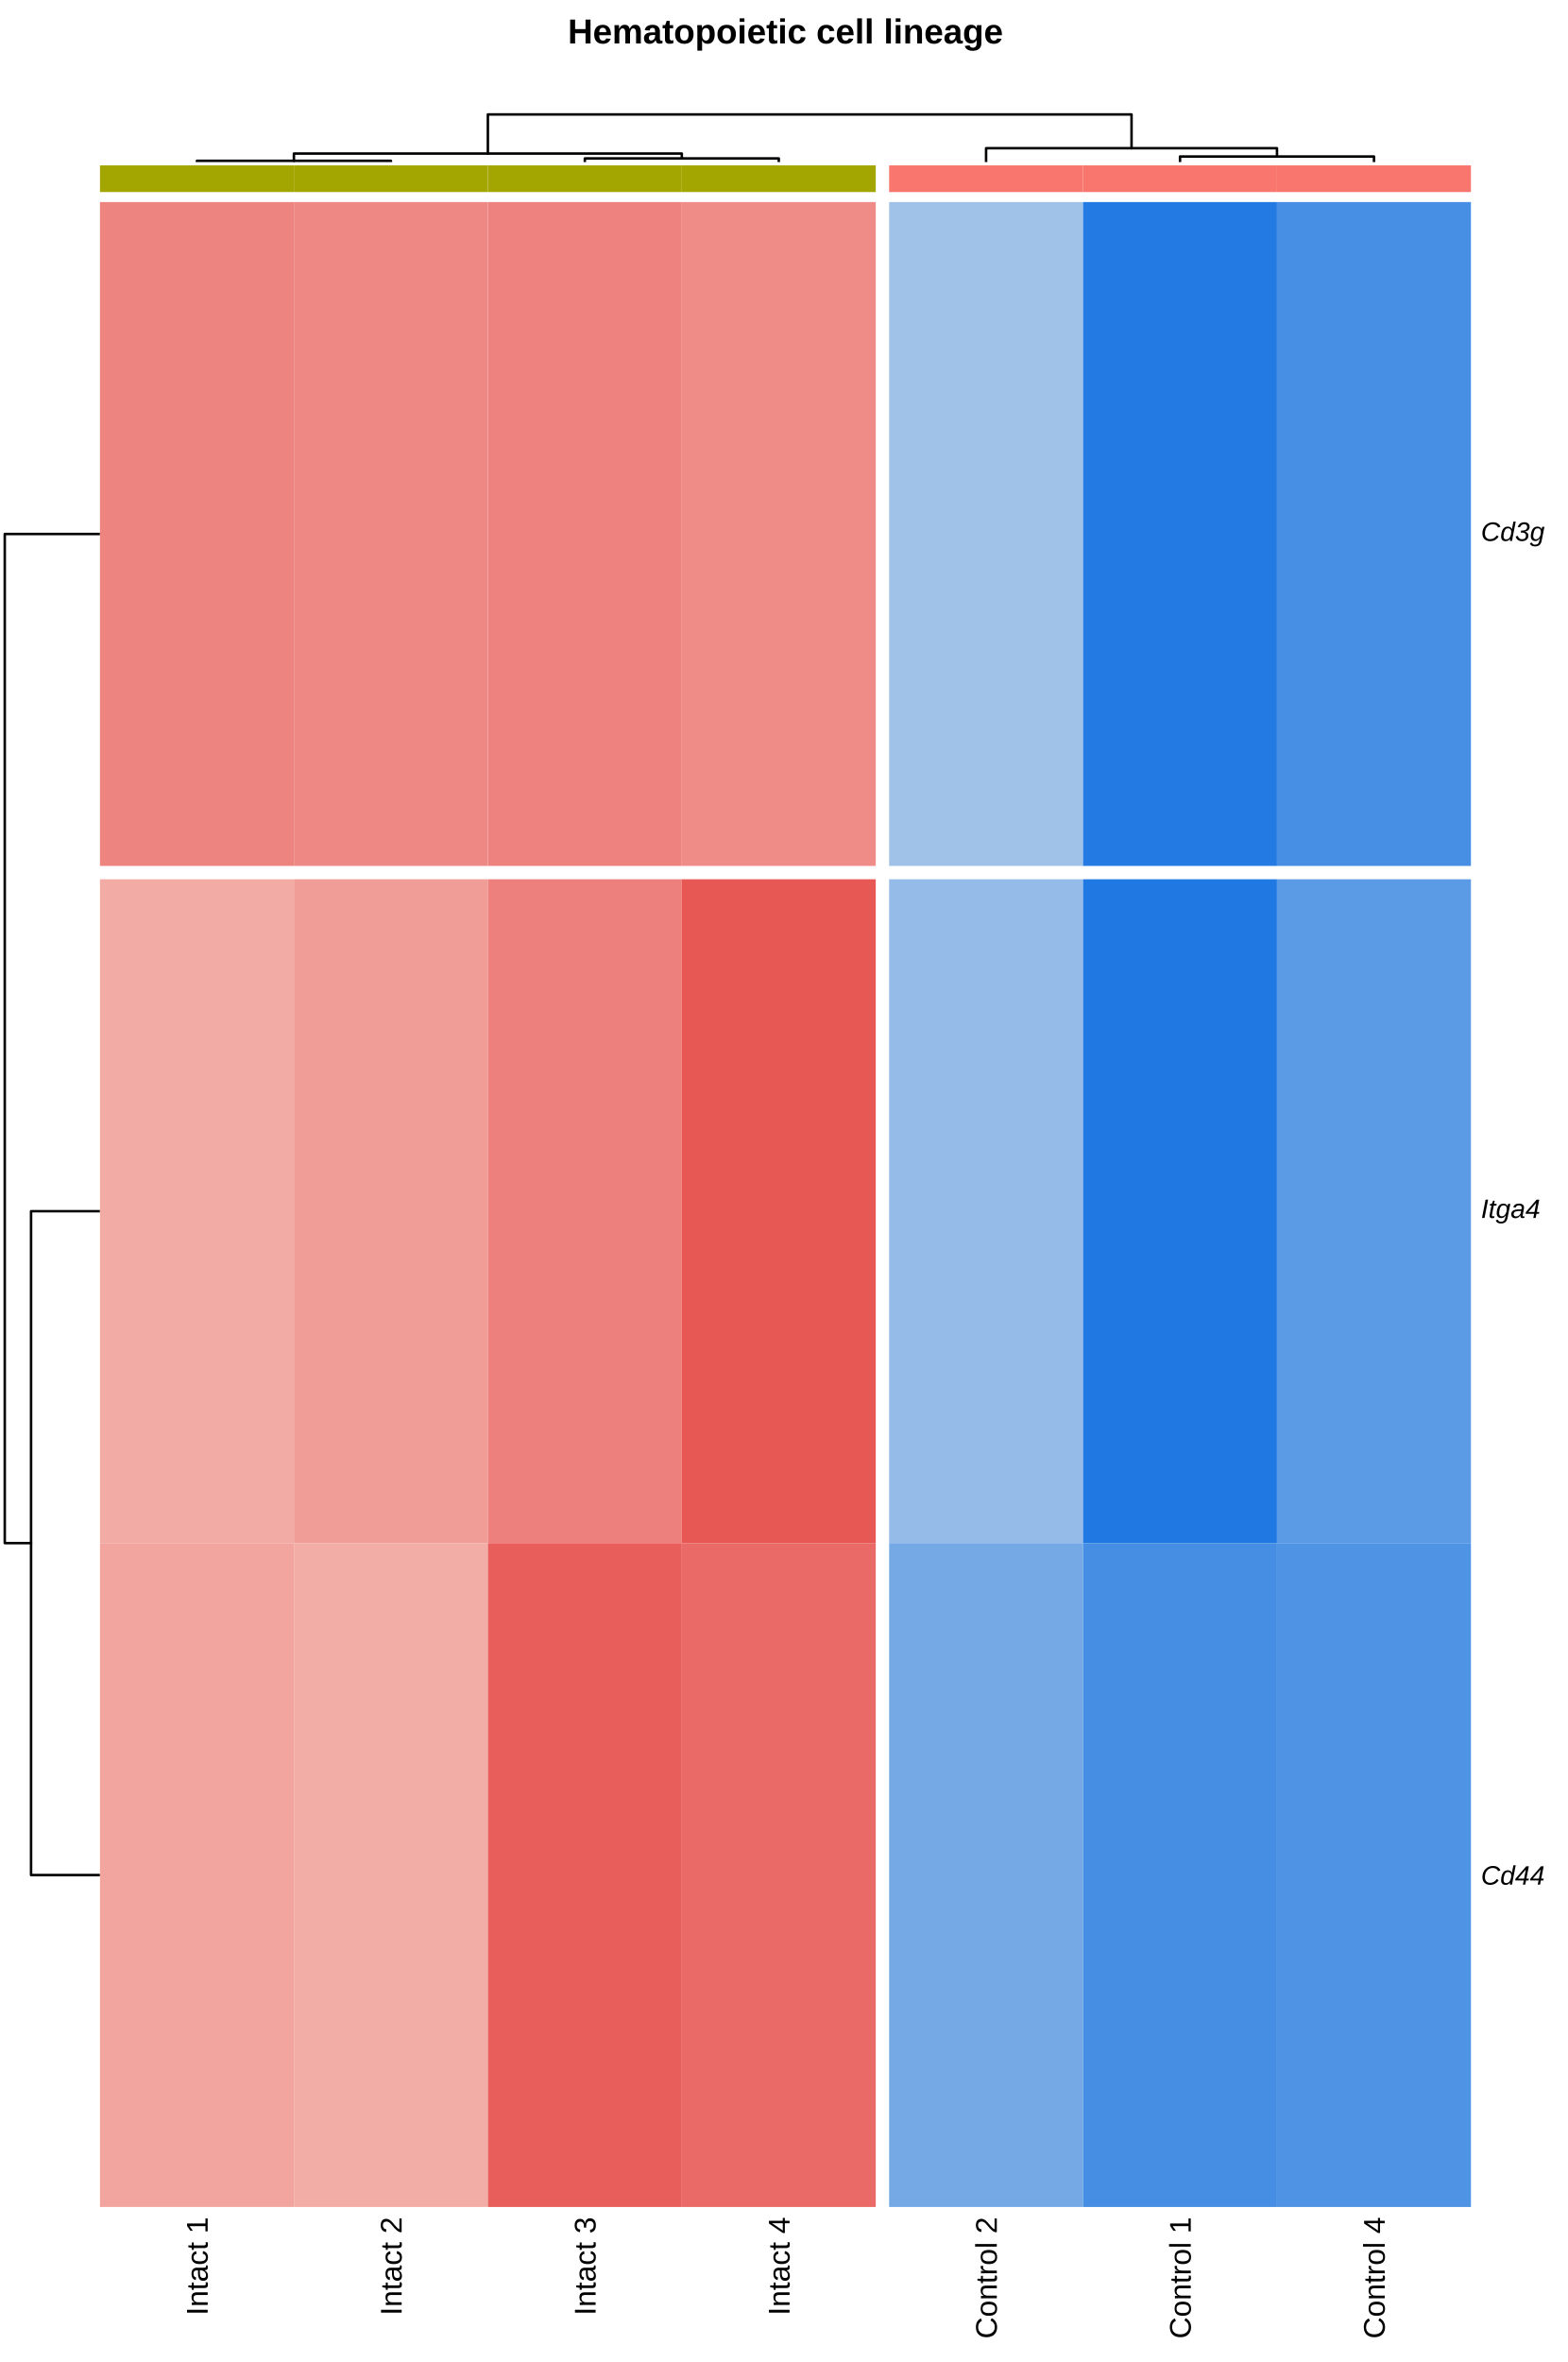
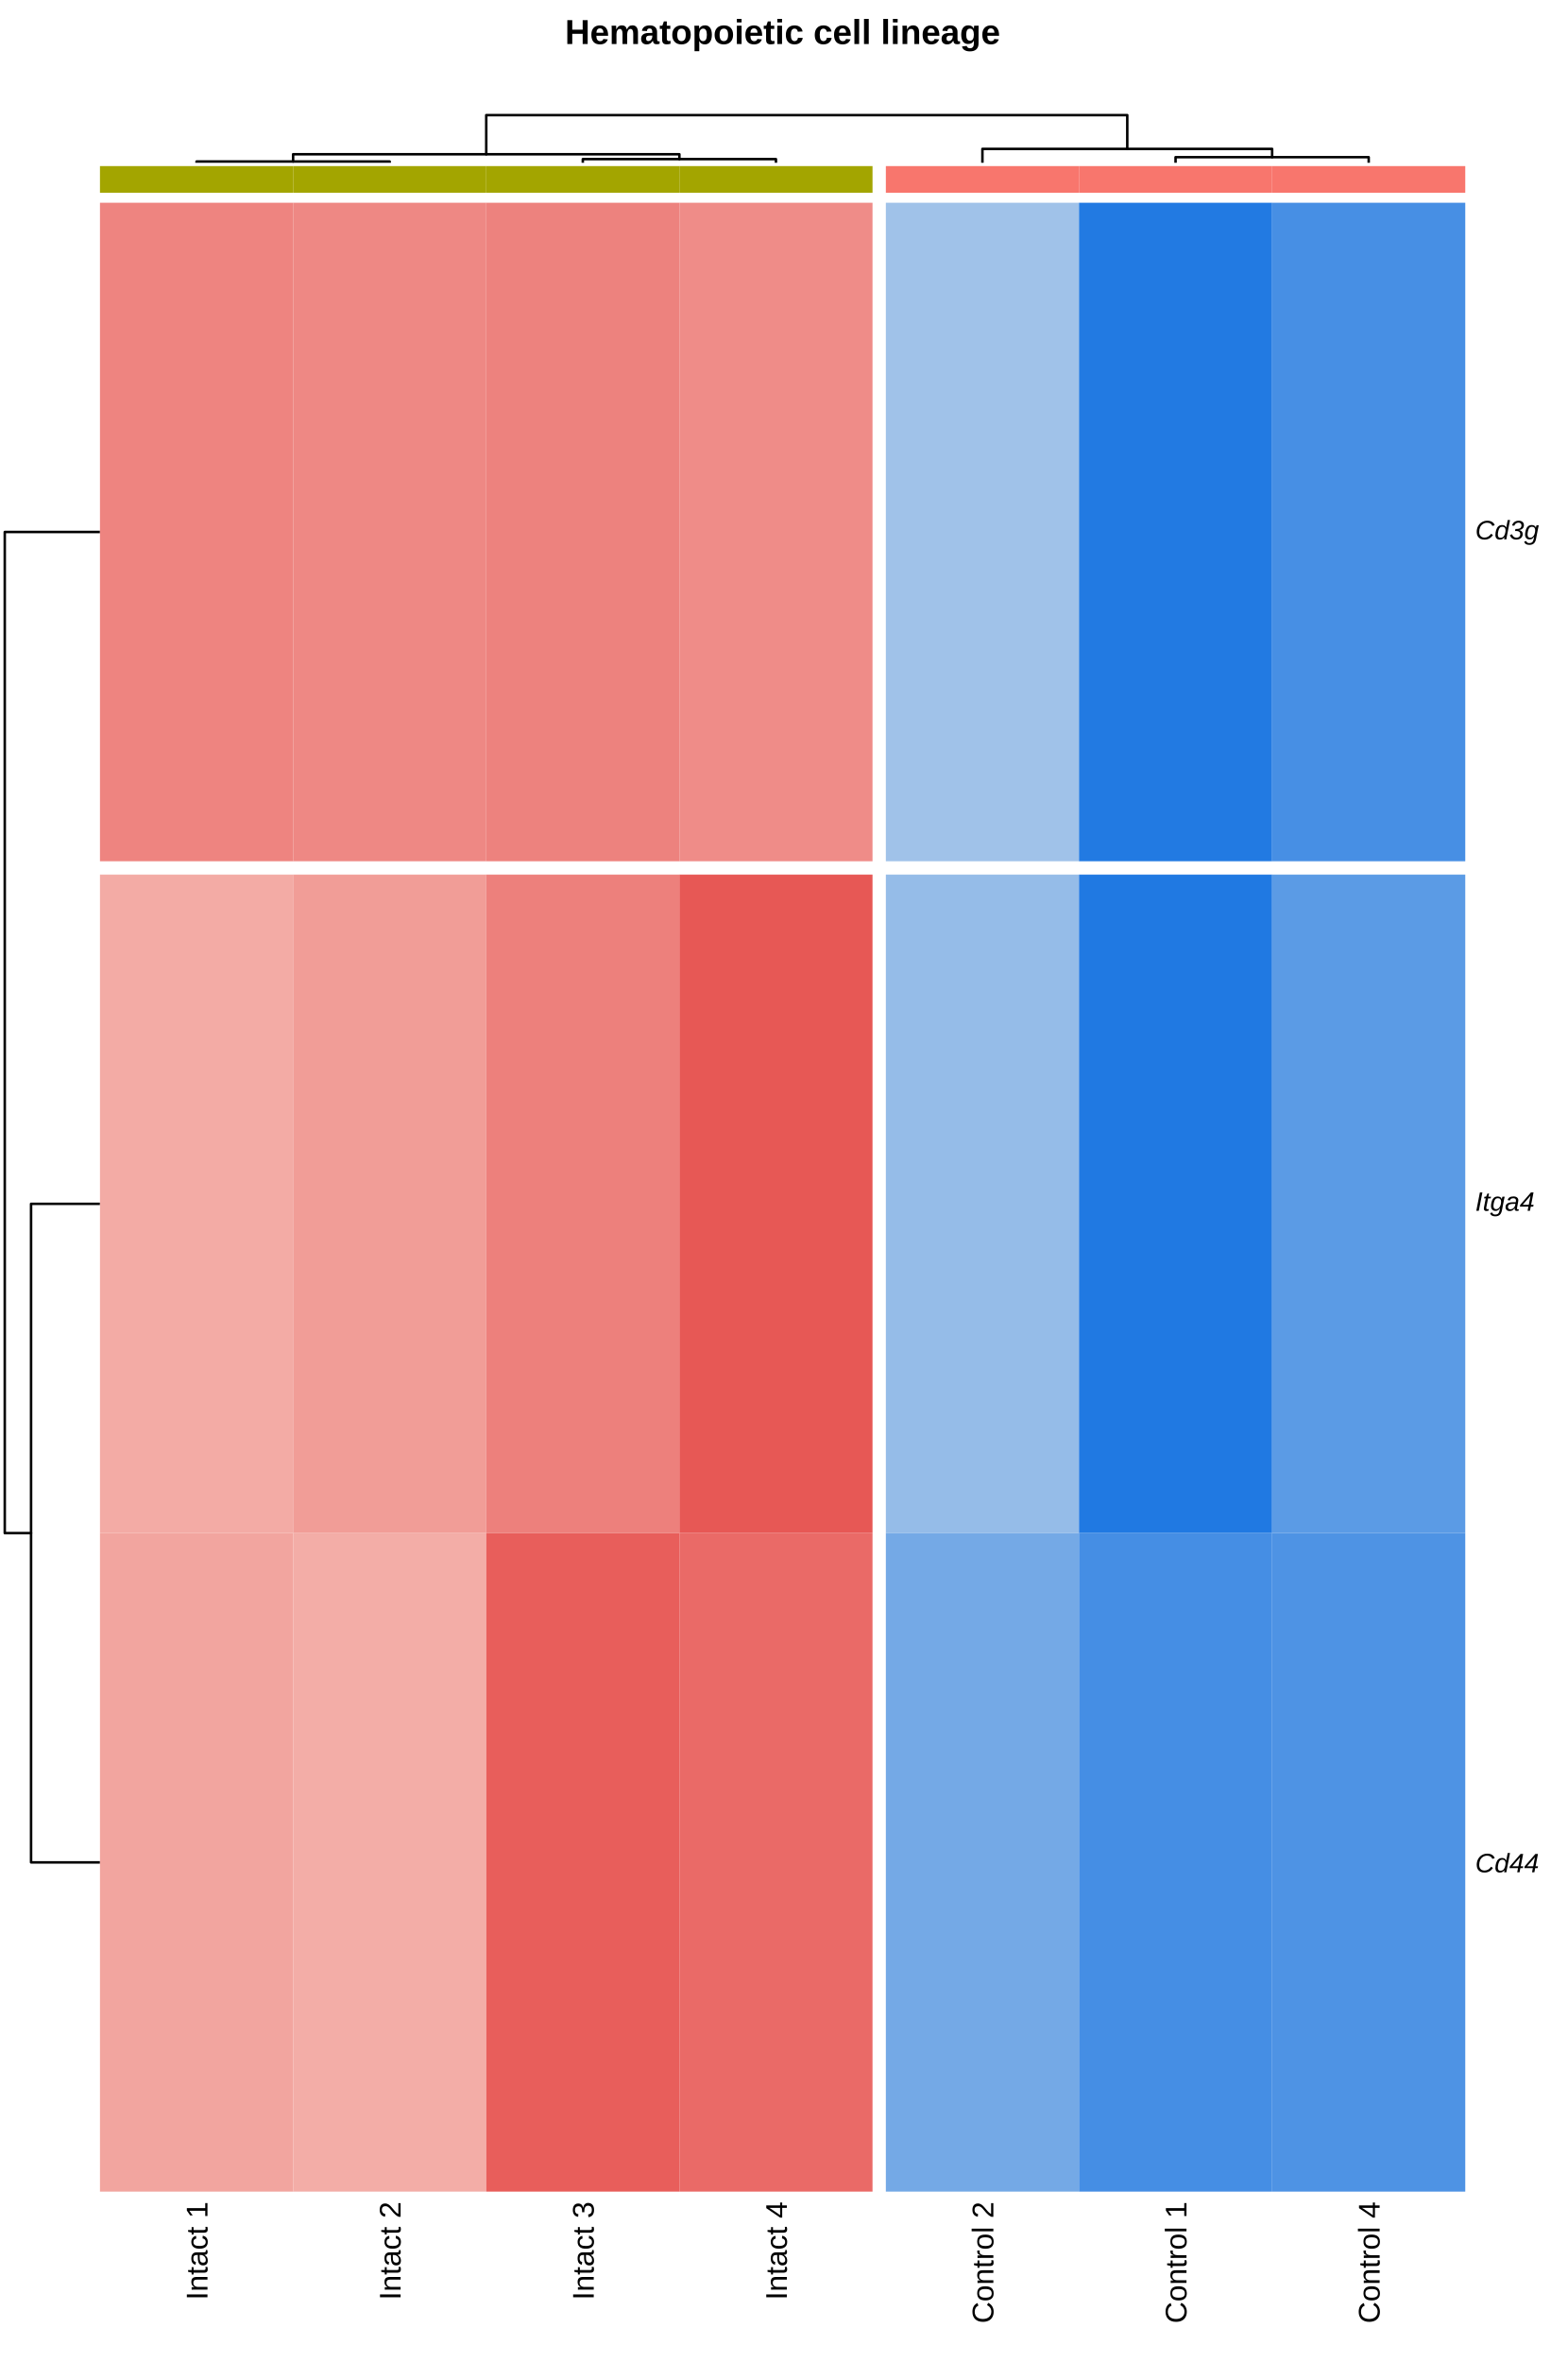
<svg xmlns="http://www.w3.org/2000/svg" class="svglite" width="470.55pt" height="708.66pt" viewBox="0 0 470.55 708.66">
  <defs>
    <style type="text/css">
    .svglite line, .svglite polyline, .svglite polygon, .svglite path, .svglite rect, .svglite circle {
      fill: none;
      stroke: #000000;
      stroke-linecap: round;
      stroke-linejoin: round;
      stroke-miterlimit: 10.00;
    }
    .svglite text {
      white-space: pre;
    }
  </style>
  </defs>
  <rect width="100%" height="100%" style="stroke: none; fill: none;" />
  <defs>
    <clipPath id="cpMC4wMHw0NzAuNTV8MC4wMHw3MDguNjY=">
      <rect x="0.00" y="0.00" width="470.55" height="708.66" />
    </clipPath>
  </defs>
  <g clip-path="url(#cpMC4wMHw0NzAuNTV8MC4wMHw3MDguNjY=)">
-     <text x="235.71" y="13.04" text-anchor="middle" style="font-size: 10.40px; font-weight: bold; font-family: &quot;Arial&quot;;" textLength="130.51px" lengthAdjust="spacingAndGlyphs">Hematopoietic cell lineage</text>
-     <text x="235.71" y="28.02" text-anchor="middle" style="font-size: 10.40px; font-weight: bold; font-family: &quot;Arial&quot;;" textLength="0.00px" lengthAdjust="spacingAndGlyphs" />
+     <text x="234.86" y="13.21" text-anchor="middle" style="font-size: 10.40px; font-weight: bold; font-family: &quot;Arimo&quot;;" textLength="156.20px" lengthAdjust="spacingAndGlyphs">Hematopoietic cell lineage</text>
+     <text x="234.86" y="28.19" text-anchor="middle" style="font-size: 10.40px; font-weight: bold; font-family: &quot;Arimo&quot;;" textLength="0.00px" lengthAdjust="spacingAndGlyphs" />
  </g>
  <defs>
-     <clipPath id="cpMzAuMDB8NDQxLjQzfDMzLjYyfDQ4LjYy">
-       <rect x="30.00" y="33.62" width="411.43" height="15.00" />
+     <clipPath id="cpMzAuMDB8NDM5LjcyfDMzLjgzfDQ4Ljgz">
+       <rect x="30.00" y="33.83" width="409.72" height="15.00" />
    </clipPath>
  </defs>
-   <g clip-path="url(#cpMzAuMDB8NDQxLjQzfDMzLjYyfDQ4LjYy)">
-     <polyline points="59.10,48.62 59.10,48.25 117.31,48.25 117.31,48.62 " style="stroke-width: 0.75;" />
-     <polyline points="175.51,48.62 175.51,47.53 233.71,47.53 233.71,48.62 " style="stroke-width: 0.75;" />
-     <polyline points="354.12,48.62 354.12,46.96 412.33,46.96 412.33,48.62 " style="stroke-width: 0.75;" />
-     <polyline points="88.20,48.25 88.20,46.07 204.61,46.07 204.61,47.53 " style="stroke-width: 0.75;" />
-     <polyline points="295.92,48.62 295.92,44.47 383.22,44.47 383.22,46.96 " style="stroke-width: 0.75;" />
-     <polyline points="146.41,46.07 146.41,34.33 339.57,34.33 339.57,44.47 " style="stroke-width: 0.75;" />
+   <g clip-path="url(#cpMzAuMDB8NDM5LjcyfDMzLjgzfDQ4Ljgz)">
+     <polyline points="58.98,48.83 58.98,48.46 116.94,48.46 116.94,48.83 " style="stroke-width: 0.75;" />
+     <polyline points="174.90,48.83 174.90,47.74 232.86,47.74 232.86,48.83 " style="stroke-width: 0.75;" />
+     <polyline points="352.78,48.83 352.78,47.16 410.74,47.16 410.74,48.83 " style="stroke-width: 0.75;" />
+     <polyline points="87.96,48.46 87.96,46.28 203.88,46.28 203.88,47.74 " style="stroke-width: 0.75;" />
+     <polyline points="294.82,48.83 294.82,44.67 381.76,44.67 381.76,47.16 " style="stroke-width: 0.75;" />
+     <polyline points="145.92,46.28 145.92,34.54 338.29,34.54 338.29,44.67 " style="stroke-width: 0.75;" />
  </g>
  <g clip-path="url(#cpMC4wMHw0NzAuNTV8MC4wMHw3MDguNjY=)">
</g>
  <defs>
-     <clipPath id="cpMC4wMHwzMC4wMHw2MC42Mnw2NjIuMTU=">
-       <rect x="0.00" y="60.62" width="30.00" height="601.53" />
+     <clipPath id="cpMC4wMHwzMC4wMHw2MC44M3w2NTcuNTQ=">
+       <rect x="0.00" y="60.83" width="30.00" height="596.72" />
    </clipPath>
  </defs>
-   <g clip-path="url(#cpMC4wMHwzMC4wMHw2MC42Mnw2NjIuMTU=)">
-     <polyline points="30.00,363.39 9.32,363.39 9.32,562.56 30.00,562.56 " style="stroke-width: 0.75;" />
-     <polyline points="30.00,160.21 1.43,160.21 1.43,462.97 9.32,462.97 " style="stroke-width: 0.75;" />
+   <g clip-path="url(#cpMC4wMHwzMC4wMHw2MC44M3w2NTcuNTQ=)">
+     <polyline points="30.00,361.18 9.32,361.18 9.32,558.76 30.00,558.76 " style="stroke-width: 0.75;" />
+     <polyline points="30.00,159.61 1.43,159.61 1.43,459.97 9.32,459.97 " style="stroke-width: 0.75;" />
  </g>
  <g clip-path="url(#cpMC4wMHw0NzAuNTV8MC4wMHw3MDguNjY=)">
-     <rect x="30.00" y="60.62" width="58.20" height="199.18" style="stroke-width: 0.75; stroke: none; fill: #EE8480;" />
-     <rect x="30.00" y="263.80" width="58.20" height="199.18" style="stroke-width: 0.75; stroke: none; fill: #F3ABA5;" />
-     <rect x="30.00" y="462.97" width="58.20" height="199.18" style="stroke-width: 0.75; stroke: none; fill: #F2A59F;" />
-     <rect x="88.20" y="60.62" width="58.20" height="199.18" style="stroke-width: 0.75; stroke: none; fill: #EE8884;" />
-     <rect x="88.20" y="263.80" width="58.20" height="199.18" style="stroke-width: 0.75; stroke: none; fill: #F19D97;" />
-     <rect x="88.20" y="462.97" width="58.20" height="199.18" style="stroke-width: 0.75; stroke: none; fill: #F3ADA7;" />
-     <rect x="146.41" y="60.62" width="58.20" height="199.18" style="stroke-width: 0.75; stroke: none; fill: #ED827E;" />
-     <rect x="146.41" y="263.80" width="58.20" height="199.18" style="stroke-width: 0.75; stroke: none; fill: #ED807C;" />
-     <rect x="146.41" y="462.97" width="58.20" height="199.18" style="stroke-width: 0.75; stroke: none; fill: #E85E5B;" />
-     <rect x="204.61" y="60.62" width="58.20" height="199.18" style="stroke-width: 0.75; stroke: none; fill: #EF8C88;" />
-     <rect x="204.61" y="263.80" width="58.20" height="199.18" style="stroke-width: 0.75; stroke: none; fill: #E75855;" />
-     <rect x="204.61" y="462.97" width="58.20" height="199.18" style="stroke-width: 0.75; stroke: none; fill: #EA6A67;" />
-     <rect x="266.82" y="60.62" width="58.20" height="199.18" style="stroke-width: 0.75; stroke: none; fill: #A0C2E9;" />
-     <rect x="266.82" y="263.80" width="58.20" height="199.18" style="stroke-width: 0.75; stroke: none; fill: #95BCE8;" />
-     <rect x="266.82" y="462.97" width="58.20" height="199.18" style="stroke-width: 0.75; stroke: none; fill: #74A9E6;" />
-     <rect x="325.02" y="60.62" width="58.20" height="199.18" style="stroke-width: 0.75; stroke: none; fill: #227AE2;" />
-     <rect x="325.02" y="263.80" width="58.20" height="199.18" style="stroke-width: 0.75; stroke: none; fill: #2079E2;" />
-     <rect x="325.02" y="462.97" width="58.20" height="199.18" style="stroke-width: 0.75; stroke: none; fill: #458EE4;" />
-     <rect x="383.22" y="60.62" width="58.20" height="199.18" style="stroke-width: 0.75; stroke: none; fill: #478FE4;" />
-     <rect x="383.22" y="263.80" width="58.20" height="199.18" style="stroke-width: 0.75; stroke: none; fill: #5B9BE5;" />
-     <rect x="383.22" y="462.97" width="58.20" height="199.18" style="stroke-width: 0.75; stroke: none; fill: #4E93E4;" />
-     <text transform="translate(62.32,665.15) rotate(-90)" text-anchor="end" style="font-size: 9.00px; font-family: &quot;Arial&quot;;" textLength="29.51px" lengthAdjust="spacingAndGlyphs">Intact 1</text>
-     <text transform="translate(120.53,665.15) rotate(-90)" text-anchor="end" style="font-size: 9.00px; font-family: &quot;Arial&quot;;" textLength="29.51px" lengthAdjust="spacingAndGlyphs">Intact 2</text>
-     <text transform="translate(178.73,665.15) rotate(-90)" text-anchor="end" style="font-size: 9.00px; font-family: &quot;Arial&quot;;" textLength="29.51px" lengthAdjust="spacingAndGlyphs">Intact 3</text>
-     <text transform="translate(236.94,665.15) rotate(-90)" text-anchor="end" style="font-size: 9.00px; font-family: &quot;Arial&quot;;" textLength="29.51px" lengthAdjust="spacingAndGlyphs">Intact 4</text>
-     <text transform="translate(299.14,665.15) rotate(-90)" text-anchor="end" style="font-size: 9.00px; font-family: &quot;Arial&quot;;" textLength="36.51px" lengthAdjust="spacingAndGlyphs">Control 2</text>
-     <text transform="translate(357.34,665.15) rotate(-90)" text-anchor="end" style="font-size: 9.00px; font-family: &quot;Arial&quot;;" textLength="36.51px" lengthAdjust="spacingAndGlyphs">Control 1</text>
-     <text transform="translate(415.55,665.15) rotate(-90)" text-anchor="end" style="font-size: 9.00px; font-family: &quot;Arial&quot;;" textLength="36.51px" lengthAdjust="spacingAndGlyphs">Control 4</text>
-     <text x="444.43" y="162.29" style="font-size: 8.00px; font-style: italic; font-family: &quot;Arial&quot;;" textLength="19.12px" lengthAdjust="spacingAndGlyphs">Cd3g</text>
-     <text x="444.43" y="365.42" style="font-size: 8.00px; font-style: italic; font-family: &quot;Arial&quot;;" textLength="17.80px" lengthAdjust="spacingAndGlyphs">Itga4</text>
-     <text x="444.43" y="565.43" style="font-size: 8.00px; font-style: italic; font-family: &quot;Arial&quot;;" textLength="19.12px" lengthAdjust="spacingAndGlyphs">Cd44</text>
-     <rect x="30.00" y="49.62" width="58.20" height="8.00" style="stroke-width: 0.75; stroke: none; fill: #A3A500;" />
-     <rect x="88.20" y="49.62" width="58.20" height="8.00" style="stroke-width: 0.75; stroke: none; fill: #A3A500;" />
-     <rect x="146.41" y="49.62" width="58.20" height="8.00" style="stroke-width: 0.75; stroke: none; fill: #A3A500;" />
-     <rect x="204.61" y="49.62" width="58.20" height="8.00" style="stroke-width: 0.75; stroke: none; fill: #A3A500;" />
-     <rect x="266.82" y="49.62" width="58.20" height="8.00" style="stroke-width: 0.75; stroke: none; fill: #F8766D;" />
-     <rect x="325.02" y="49.62" width="58.20" height="8.00" style="stroke-width: 0.75; stroke: none; fill: #F8766D;" />
-     <rect x="383.22" y="49.62" width="58.20" height="8.00" style="stroke-width: 0.75; stroke: none; fill: #F8766D;" />
+     <rect x="30.00" y="60.83" width="57.96" height="197.57" style="stroke-width: 0.75; stroke: none; fill: #EE8480;" />
+     <rect x="30.00" y="262.40" width="57.96" height="197.57" style="stroke-width: 0.75; stroke: none; fill: #F3ABA5;" />
+     <rect x="30.00" y="459.97" width="57.96" height="197.57" style="stroke-width: 0.75; stroke: none; fill: #F2A59F;" />
+     <rect x="87.96" y="60.83" width="57.96" height="197.57" style="stroke-width: 0.75; stroke: none; fill: #EE8884;" />
+     <rect x="87.96" y="262.40" width="57.96" height="197.57" style="stroke-width: 0.75; stroke: none; fill: #F19D97;" />
+     <rect x="87.96" y="459.97" width="57.96" height="197.57" style="stroke-width: 0.75; stroke: none; fill: #F3ADA7;" />
+     <rect x="145.92" y="60.83" width="57.96" height="197.57" style="stroke-width: 0.75; stroke: none; fill: #ED827E;" />
+     <rect x="145.92" y="262.40" width="57.96" height="197.57" style="stroke-width: 0.75; stroke: none; fill: #ED807C;" />
+     <rect x="145.92" y="459.97" width="57.96" height="197.57" style="stroke-width: 0.75; stroke: none; fill: #E85E5B;" />
+     <rect x="203.88" y="60.83" width="57.96" height="197.57" style="stroke-width: 0.75; stroke: none; fill: #EF8C88;" />
+     <rect x="203.88" y="262.40" width="57.96" height="197.57" style="stroke-width: 0.75; stroke: none; fill: #E75855;" />
+     <rect x="203.88" y="459.97" width="57.96" height="197.57" style="stroke-width: 0.75; stroke: none; fill: #EA6A67;" />
+     <rect x="265.84" y="60.83" width="57.96" height="197.57" style="stroke-width: 0.75; stroke: none; fill: #A0C2E9;" />
+     <rect x="265.84" y="262.40" width="57.96" height="197.57" style="stroke-width: 0.75; stroke: none; fill: #95BCE8;" />
+     <rect x="265.84" y="459.97" width="57.96" height="197.57" style="stroke-width: 0.75; stroke: none; fill: #74A9E6;" />
+     <rect x="323.80" y="60.83" width="57.96" height="197.57" style="stroke-width: 0.75; stroke: none; fill: #227AE2;" />
+     <rect x="323.80" y="262.40" width="57.96" height="197.57" style="stroke-width: 0.75; stroke: none; fill: #2079E2;" />
+     <rect x="323.80" y="459.97" width="57.96" height="197.57" style="stroke-width: 0.75; stroke: none; fill: #458EE4;" />
+     <rect x="381.76" y="60.83" width="57.96" height="197.57" style="stroke-width: 0.75; stroke: none; fill: #478FE4;" />
+     <rect x="381.76" y="262.40" width="57.96" height="197.57" style="stroke-width: 0.75; stroke: none; fill: #5B9BE5;" />
+     <rect x="381.76" y="459.97" width="57.96" height="197.57" style="stroke-width: 0.75; stroke: none; fill: #4E93E4;" />
+     <text transform="translate(62.26,660.54) rotate(-90)" text-anchor="end" style="font-size: 9.00px; font-family: &quot;Arimo&quot;;" textLength="34.46px" lengthAdjust="spacingAndGlyphs">Intact 1</text>
+     <text transform="translate(120.22,660.54) rotate(-90)" text-anchor="end" style="font-size: 9.00px; font-family: &quot;Arimo&quot;;" textLength="34.46px" lengthAdjust="spacingAndGlyphs">Intact 2</text>
+     <text transform="translate(178.18,660.54) rotate(-90)" text-anchor="end" style="font-size: 9.00px; font-family: &quot;Arimo&quot;;" textLength="34.46px" lengthAdjust="spacingAndGlyphs">Intact 3</text>
+     <text transform="translate(236.14,660.54) rotate(-90)" text-anchor="end" style="font-size: 9.00px; font-family: &quot;Arimo&quot;;" textLength="34.46px" lengthAdjust="spacingAndGlyphs">Intact 4</text>
+     <text transform="translate(298.10,660.54) rotate(-90)" text-anchor="end" style="font-size: 9.00px; font-family: &quot;Arimo&quot;;" textLength="41.12px" lengthAdjust="spacingAndGlyphs">Control 2</text>
+     <text transform="translate(356.06,660.54) rotate(-90)" text-anchor="end" style="font-size: 9.00px; font-family: &quot;Arimo&quot;;" textLength="41.12px" lengthAdjust="spacingAndGlyphs">Control 1</text>
+     <text transform="translate(414.02,660.54) rotate(-90)" text-anchor="end" style="font-size: 9.00px; font-family: &quot;Arimo&quot;;" textLength="41.12px" lengthAdjust="spacingAndGlyphs">Control 4</text>
+     <text x="442.72" y="161.82" style="font-size: 8.00px; font-style: italic; font-family: &quot;Arimo&quot;;" textLength="20.83px" lengthAdjust="spacingAndGlyphs">Cd3g</text>
+     <text x="442.72" y="363.27" style="font-size: 8.00px; font-style: italic; font-family: &quot;Arimo&quot;;" textLength="20.57px" lengthAdjust="spacingAndGlyphs">Itga4</text>
+     <text x="442.72" y="561.74" style="font-size: 8.00px; font-style: italic; font-family: &quot;Arimo&quot;;" textLength="20.84px" lengthAdjust="spacingAndGlyphs">Cd44</text>
+     <rect x="30.00" y="49.83" width="57.96" height="8.00" style="stroke-width: 0.75; stroke: none; fill: #A3A500;" />
+     <rect x="87.96" y="49.83" width="57.96" height="8.00" style="stroke-width: 0.75; stroke: none; fill: #A3A500;" />
+     <rect x="145.92" y="49.83" width="57.96" height="8.00" style="stroke-width: 0.75; stroke: none; fill: #A3A500;" />
+     <rect x="203.88" y="49.83" width="57.96" height="8.00" style="stroke-width: 0.75; stroke: none; fill: #A3A500;" />
+     <rect x="265.84" y="49.83" width="57.96" height="8.00" style="stroke-width: 0.75; stroke: none; fill: #F8766D;" />
+     <rect x="323.80" y="49.83" width="57.96" height="8.00" style="stroke-width: 0.75; stroke: none; fill: #F8766D;" />
+     <rect x="381.76" y="49.83" width="57.96" height="8.00" style="stroke-width: 0.75; stroke: none; fill: #F8766D;" />
  </g>
</svg>
